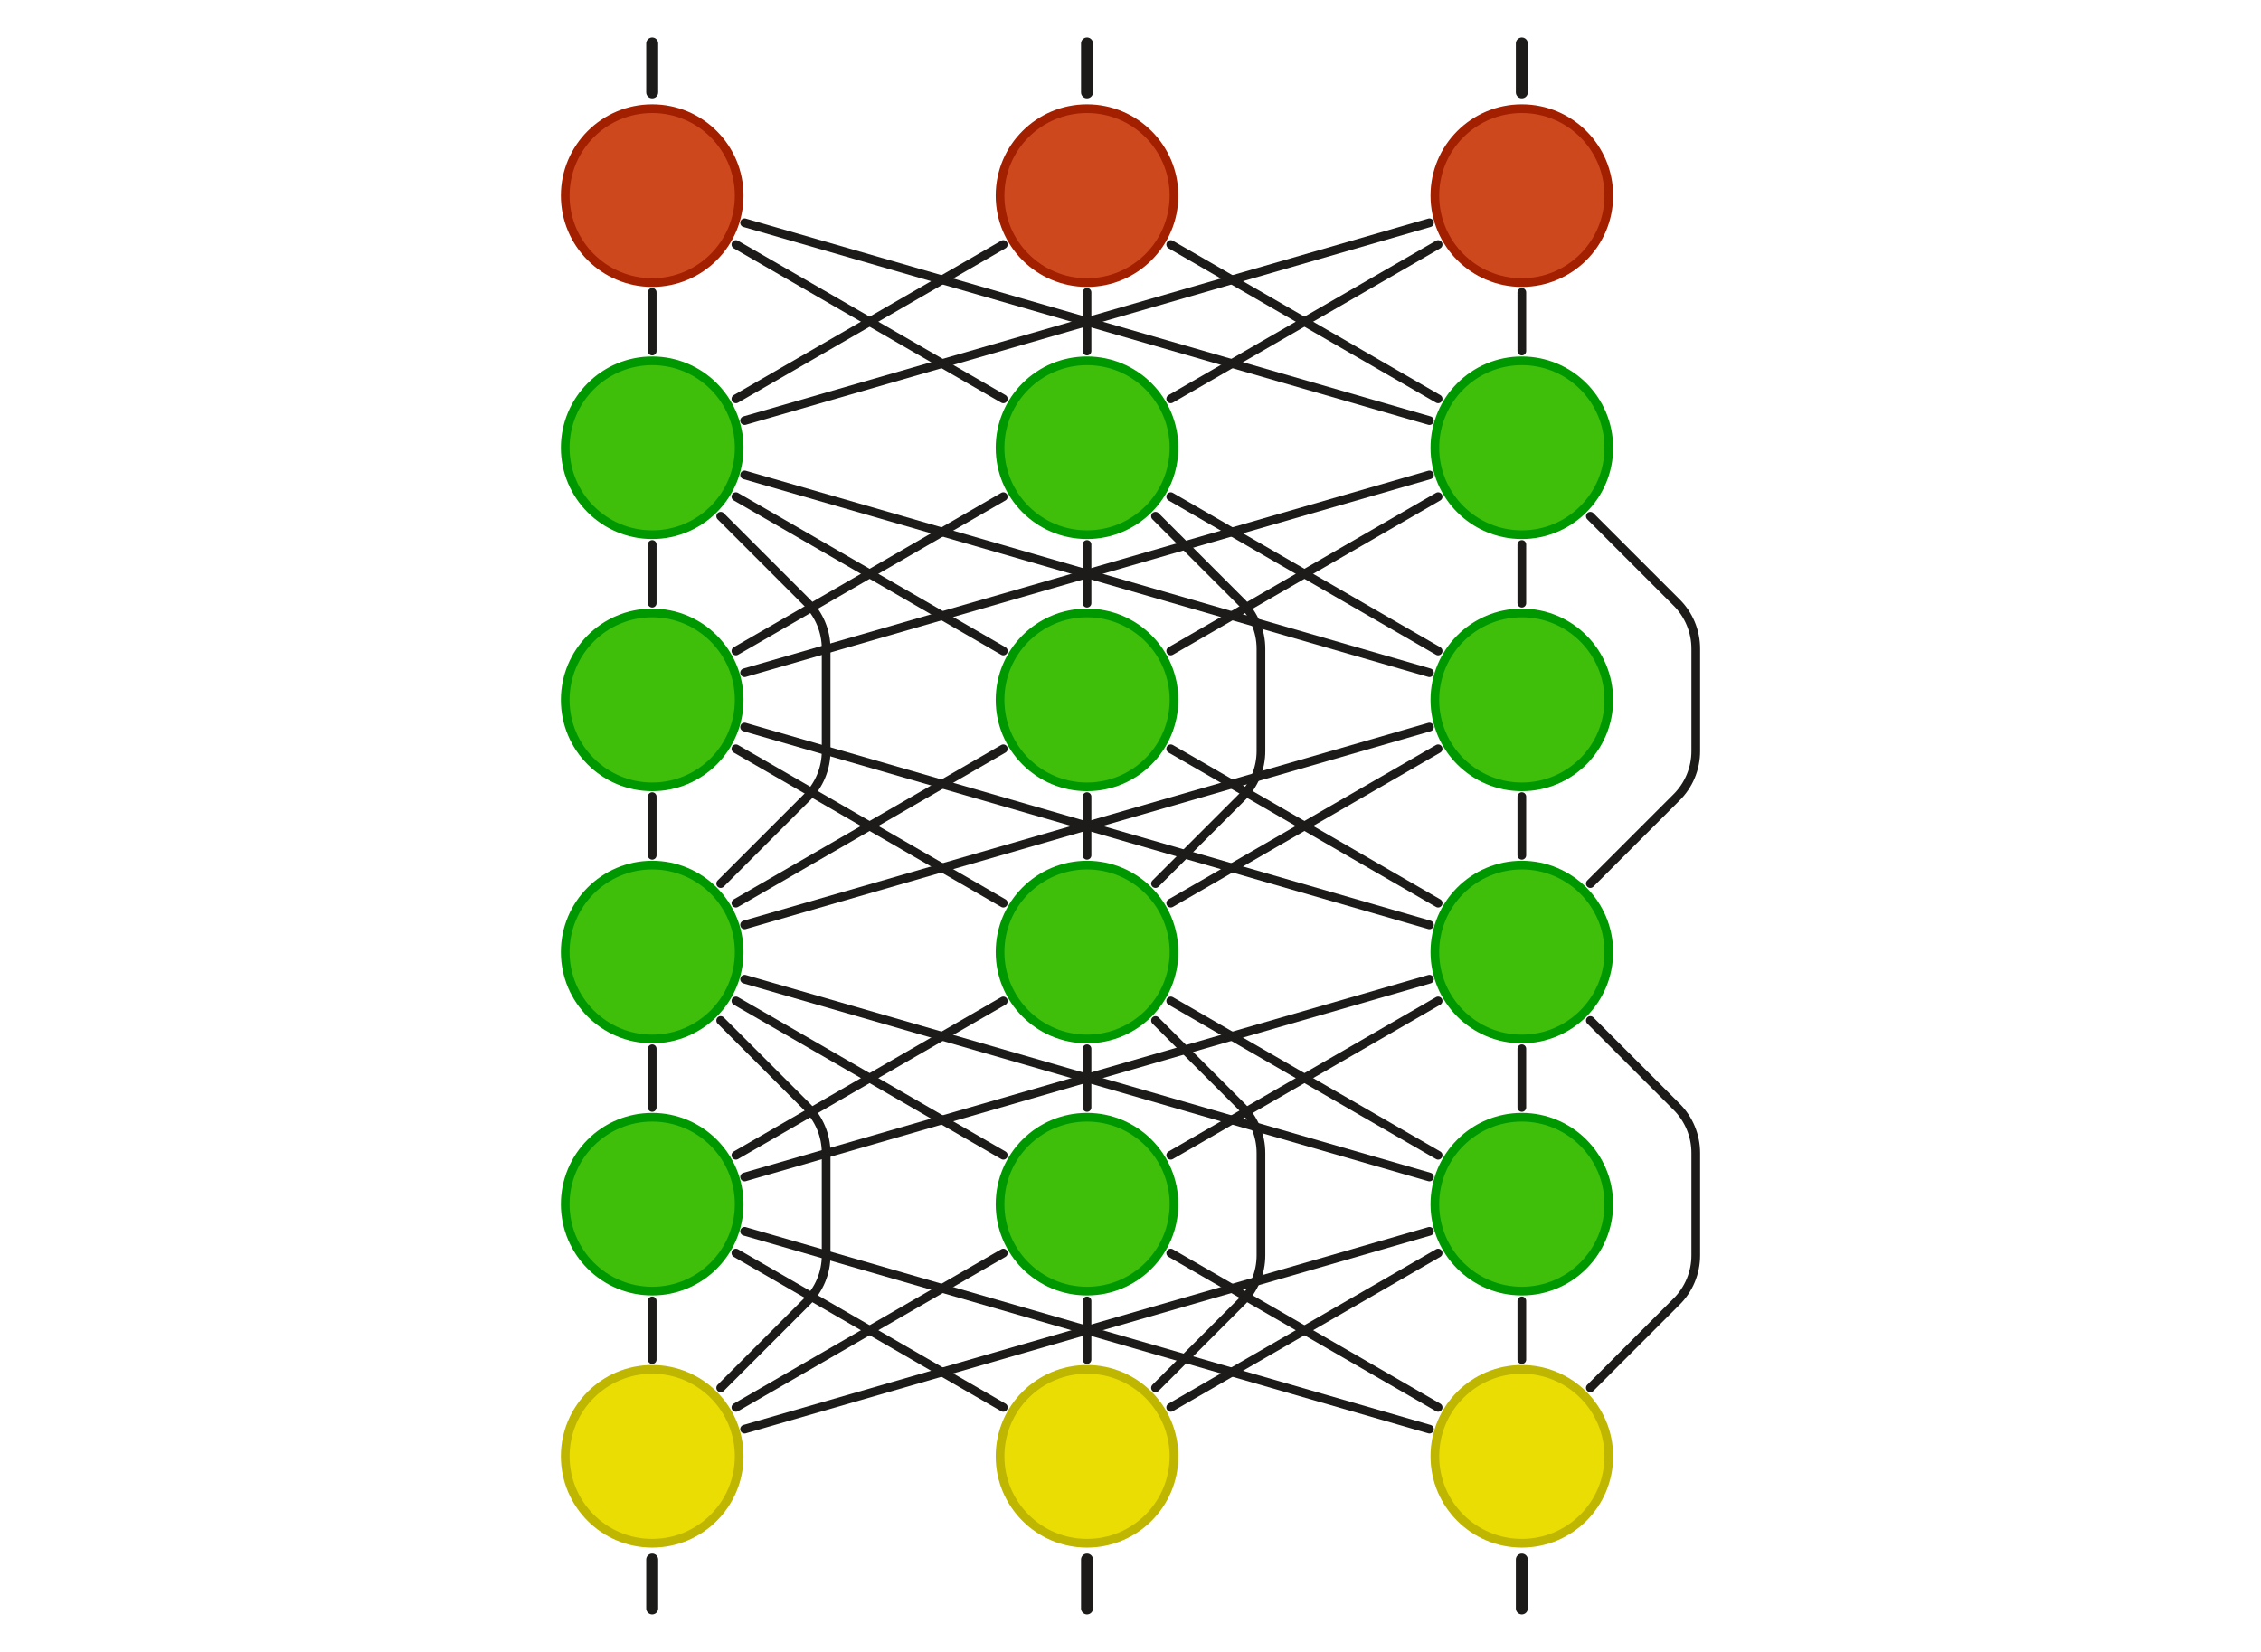
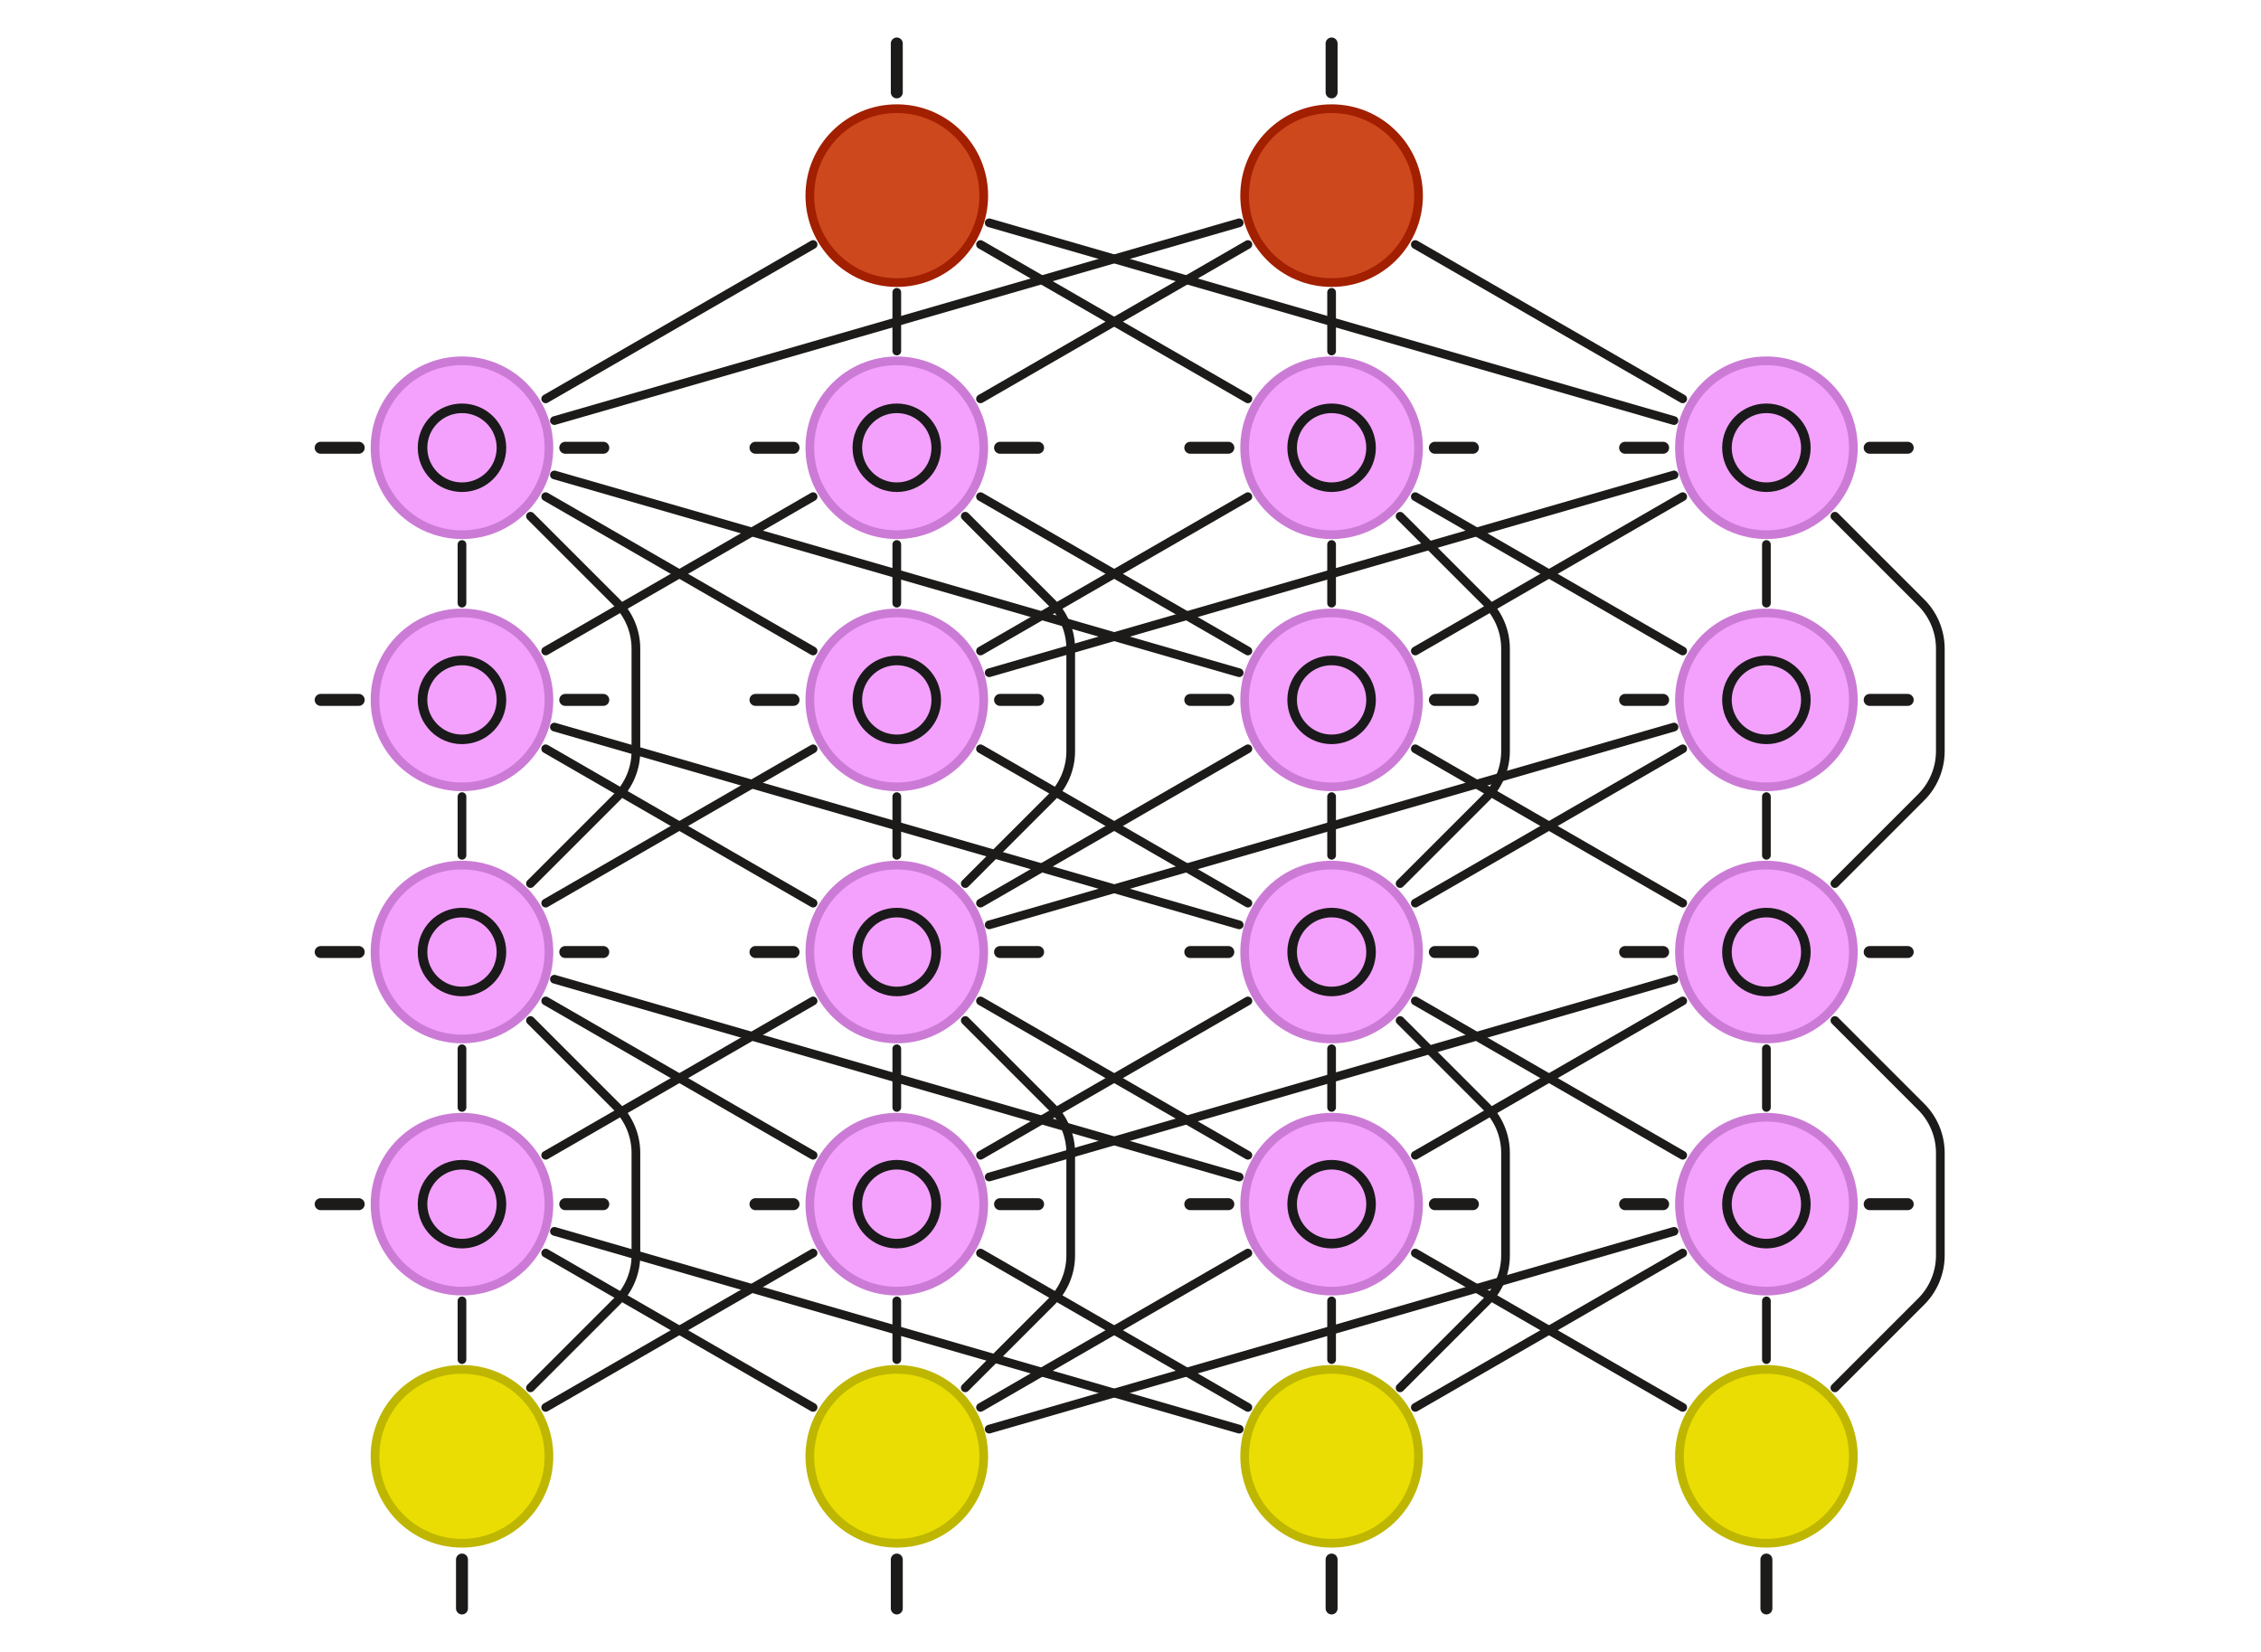
<svg xmlns="http://www.w3.org/2000/svg" viewBox="0 0 208 152" width="416" height="304" role="img">
  <defs>
    <marker id="arr-resnet" viewBox="0 0 10 10" refX="8" refY="5" markerUnits="userSpaceOnUse" markerWidth="5.4" markerHeight="5.4" orient="auto-start-reverse">
      <path d="M2 1L8 5L2 9" fill="none" stroke="#1C1B19" stroke-width="1.481" stroke-linecap="round" stroke-linejoin="round" />
    </marker>
  </defs>
  <g fill="none" stroke="#1C1B19" stroke-width="0.8" stroke-linecap="round" stroke-linejoin="round">
-     <line x1="60" y1="125.1" x2="60" y2="119.7" />
-     <line x1="92.3" y1="129.5" x2="67.7" y2="115.3" />
-     <line x1="131.5" y1="131.5" x2="68.5" y2="113.3" />
-     <line x1="67.7" y1="129.5" x2="92.3" y2="115.3" />
-     <line x1="100" y1="125.1" x2="100" y2="119.7" />
-     <line x1="132.3" y1="129.5" x2="107.7" y2="115.3" />
-     <line x1="68.5" y1="131.5" x2="131.5" y2="113.3" />
-     <line x1="107.7" y1="129.5" x2="132.3" y2="115.3" />
-     <line x1="140" y1="125.1" x2="140" y2="119.7" />
-     <line x1="60" y1="101.9" x2="60" y2="96.5" />
-     <line x1="92.3" y1="106.3" x2="67.7" y2="92.1" />
-     <line x1="131.5" y1="108.3" x2="68.5" y2="90.1" />
-     <line x1="67.7" y1="106.3" x2="92.3" y2="92.1" />
-     <line x1="100" y1="101.9" x2="100" y2="96.5" />
-     <line x1="132.3" y1="106.3" x2="107.7" y2="92.1" />
-     <line x1="68.5" y1="108.3" x2="131.5" y2="90.1" />
-     <line x1="107.7" y1="106.3" x2="132.3" y2="92.1" />
-     <line x1="140" y1="101.9" x2="140" y2="96.5" />
-     <line x1="60" y1="78.7" x2="60" y2="73.3" />
-     <line x1="92.3" y1="83.1" x2="67.7" y2="68.9" />
-     <line x1="131.5" y1="85.1" x2="68.5" y2="66.9" />
-     <line x1="67.7" y1="83.1" x2="92.3" y2="68.9" />
-     <line x1="100" y1="78.7" x2="100" y2="73.3" />
-     <line x1="132.3" y1="83.1" x2="107.7" y2="68.9" />
-     <line x1="68.5" y1="85.1" x2="131.5" y2="66.9" />
-     <line x1="107.7" y1="83.1" x2="132.3" y2="68.9" />
-     <line x1="140" y1="78.7" x2="140" y2="73.3" />
-     <line x1="60" y1="55.5" x2="60" y2="50.1" />
-     <line x1="92.3" y1="59.9" x2="67.7" y2="45.7" />
-     <line x1="131.5" y1="61.9" x2="68.5" y2="43.7" />
-     <line x1="67.7" y1="59.9" x2="92.3" y2="45.7" />
-     <line x1="100" y1="55.5" x2="100" y2="50.1" />
-     <line x1="132.3" y1="59.9" x2="107.7" y2="45.7" />
-     <line x1="68.5" y1="61.9" x2="131.5" y2="43.7" />
-     <line x1="107.7" y1="59.9" x2="132.3" y2="45.7" />
-     <line x1="140" y1="55.5" x2="140" y2="50.1" />
-     <line x1="60" y1="32.3" x2="60" y2="26.9" />
-     <line x1="92.3" y1="36.7" x2="67.7" y2="22.5" />
-     <line x1="131.5" y1="38.7" x2="68.5" y2="20.5" />
-     <line x1="67.7" y1="36.7" x2="92.3" y2="22.5" />
-     <line x1="100" y1="32.3" x2="100" y2="26.9" />
-     <line x1="132.3" y1="36.7" x2="107.7" y2="22.5" />
-     <line x1="68.5" y1="38.7" x2="131.5" y2="20.5" />
-     <line x1="107.7" y1="36.7" x2="132.3" y2="22.5" />
-     <line x1="140" y1="32.3" x2="140" y2="26.9" />
+     <line x1="42.5" y1="125.1" x2="42.5" y2="119.7" />
+     <line x1="74.8" y1="129.5" x2="50.2" y2="115.3" />
+     <line x1="114" y1="131.5" x2="51" y2="113.3" />
+     <line x1="50.2" y1="129.5" x2="74.8" y2="115.3" />
+     <line x1="82.5" y1="125.1" x2="82.5" y2="119.7" />
+     <line x1="114.8" y1="129.5" x2="90.2" y2="115.3" />
+     <line x1="90.2" y1="129.5" x2="114.8" y2="115.3" />
+     <line x1="122.5" y1="125.1" x2="122.5" y2="119.7" />
+     <line x1="154.8" y1="129.5" x2="130.2" y2="115.3" />
+     <line x1="91" y1="131.5" x2="154" y2="113.3" />
+     <line x1="130.2" y1="129.5" x2="154.8" y2="115.3" />
+     <line x1="162.5" y1="125.1" x2="162.5" y2="119.7" />
+     <line x1="42.5" y1="101.9" x2="42.5" y2="96.5" />
+     <line x1="74.8" y1="106.3" x2="50.2" y2="92.1" />
+     <line x1="114" y1="108.3" x2="51" y2="90.1" />
+     <line x1="50.2" y1="106.3" x2="74.8" y2="92.1" />
+     <line x1="82.5" y1="101.9" x2="82.5" y2="96.5" />
+     <line x1="114.8" y1="106.3" x2="90.2" y2="92.1" />
+     <line x1="90.2" y1="106.3" x2="114.8" y2="92.1" />
+     <line x1="122.5" y1="101.9" x2="122.5" y2="96.5" />
+     <line x1="154.8" y1="106.3" x2="130.2" y2="92.1" />
+     <line x1="91" y1="108.3" x2="154" y2="90.1" />
+     <line x1="130.2" y1="106.3" x2="154.8" y2="92.1" />
+     <line x1="162.5" y1="101.9" x2="162.5" y2="96.5" />
+     <line x1="42.5" y1="78.7" x2="42.5" y2="73.3" />
+     <line x1="74.8" y1="83.1" x2="50.2" y2="68.9" />
+     <line x1="114" y1="85.1" x2="51" y2="66.9" />
+     <line x1="50.2" y1="83.1" x2="74.8" y2="68.9" />
+     <line x1="82.5" y1="78.7" x2="82.5" y2="73.3" />
+     <line x1="114.8" y1="83.1" x2="90.2" y2="68.9" />
+     <line x1="90.2" y1="83.1" x2="114.8" y2="68.9" />
+     <line x1="122.5" y1="78.7" x2="122.5" y2="73.3" />
+     <line x1="154.8" y1="83.1" x2="130.2" y2="68.9" />
+     <line x1="91" y1="85.1" x2="154" y2="66.9" />
+     <line x1="130.2" y1="83.1" x2="154.8" y2="68.9" />
+     <line x1="162.5" y1="78.7" x2="162.5" y2="73.3" />
+     <line x1="42.5" y1="55.5" x2="42.5" y2="50.1" />
+     <line x1="74.8" y1="59.9" x2="50.2" y2="45.7" />
+     <line x1="114" y1="61.9" x2="51" y2="43.7" />
+     <line x1="50.2" y1="59.9" x2="74.8" y2="45.7" />
+     <line x1="82.5" y1="55.5" x2="82.5" y2="50.1" />
+     <line x1="114.8" y1="59.9" x2="90.2" y2="45.7" />
+     <line x1="90.2" y1="59.9" x2="114.8" y2="45.7" />
+     <line x1="122.5" y1="55.5" x2="122.5" y2="50.1" />
+     <line x1="154.8" y1="59.9" x2="130.2" y2="45.7" />
+     <line x1="91" y1="61.9" x2="154" y2="43.7" />
+     <line x1="130.2" y1="59.9" x2="154.8" y2="45.7" />
+     <line x1="162.5" y1="55.5" x2="162.5" y2="50.1" />
+     <line x1="50.2" y1="36.7" x2="74.8" y2="22.5" />
+     <line x1="82.5" y1="32.3" x2="82.5" y2="26.9" />
+     <line x1="114.8" y1="36.7" x2="90.2" y2="22.5" />
+     <line x1="154" y1="38.7" x2="91" y2="20.5" />
+     <line x1="51" y1="38.7" x2="114" y2="20.5" />
+     <line x1="90.2" y1="36.7" x2="114.8" y2="22.5" />
+     <line x1="122.5" y1="32.3" x2="122.5" y2="26.9" />
+     <line x1="154.8" y1="36.7" x2="130.2" y2="22.5" />
  </g>
  <g fill="none" stroke="#1C1B19" stroke-width="0.8" stroke-linecap="round" stroke-linejoin="round">
-     <path d="M66.3,127.7 L74.2,119.8 A6,6 0 0 0 76,115.5 L76,106.1 A6,6 0 0 0 74.2,101.8 L66.3,93.9" />
-     <path d="M106.3,127.7 L114.2,119.8 A6,6 0 0 0 116,115.5 L116,106.1 A6,6 0 0 0 114.2,101.8 L106.3,93.9" />
-     <path d="M146.3,127.7 L154.2,119.8 A6,6 0 0 0 156,115.5 L156,106.1 A6,6 0 0 0 154.2,101.8 L146.3,93.9" />
-     <path d="M66.3,81.3 L74.2,73.4 A6,6 0 0 0 76,69.1 L76,59.7 A6,6 0 0 0 74.2,55.4 L66.3,47.5" />
-     <path d="M106.3,81.3 L114.2,73.4 A6,6 0 0 0 116,69.1 L116,59.7 A6,6 0 0 0 114.2,55.4 L106.3,47.5" />
-     <path d="M146.3,81.3 L154.2,73.4 A6,6 0 0 0 156,69.1 L156,59.7 A6,6 0 0 0 154.2,55.4 L146.3,47.5" />
-   </g>
-   <circle cx="60" cy="134" r="8" fill="#E9DD03" stroke="#BEB600" stroke-width="0.8" />
-   <g stroke="#1C1B19" stroke-width="1.1" stroke-linecap="round">
-     <line x1="60" y1="143.5" x2="60" y2="148" />
-   </g>
-   <circle cx="100" cy="134" r="8" fill="#E9DD03" stroke="#BEB600" stroke-width="0.8" />
-   <g stroke="#1C1B19" stroke-width="1.1" stroke-linecap="round">
-     <line x1="100" y1="143.5" x2="100" y2="148" />
-   </g>
-   <circle cx="140" cy="134" r="8" fill="#E9DD03" stroke="#BEB600" stroke-width="0.8" />
-   <g stroke="#1C1B19" stroke-width="1.1" stroke-linecap="round">
-     <line x1="140" y1="143.5" x2="140" y2="148" />
-   </g>
-   <circle cx="60" cy="110.8" r="8" fill="#3FBF0A" stroke="#009800" stroke-width="0.8" />
-   <circle cx="100" cy="110.8" r="8" fill="#3FBF0A" stroke="#009800" stroke-width="0.8" />
-   <circle cx="140" cy="110.8" r="8" fill="#3FBF0A" stroke="#009800" stroke-width="0.8" />
-   <circle cx="60" cy="87.6" r="8" fill="#3FBF0A" stroke="#009800" stroke-width="0.8" />
-   <circle cx="100" cy="87.6" r="8" fill="#3FBF0A" stroke="#009800" stroke-width="0.8" />
-   <circle cx="140" cy="87.6" r="8" fill="#3FBF0A" stroke="#009800" stroke-width="0.8" />
-   <circle cx="60" cy="64.4" r="8" fill="#3FBF0A" stroke="#009800" stroke-width="0.8" />
-   <circle cx="100" cy="64.4" r="8" fill="#3FBF0A" stroke="#009800" stroke-width="0.8" />
-   <circle cx="140" cy="64.4" r="8" fill="#3FBF0A" stroke="#009800" stroke-width="0.8" />
-   <circle cx="60" cy="41.2" r="8" fill="#3FBF0A" stroke="#009800" stroke-width="0.8" />
-   <circle cx="100" cy="41.2" r="8" fill="#3FBF0A" stroke="#009800" stroke-width="0.8" />
-   <circle cx="140" cy="41.2" r="8" fill="#3FBF0A" stroke="#009800" stroke-width="0.8" />
-   <circle cx="60" cy="18" r="8" fill="#CE481E" stroke="#A21F00" stroke-width="0.8" />
-   <g stroke="#1C1B19" stroke-width="1.1" stroke-linecap="round">
-     <line x1="60" y1="8.5" x2="60" y2="4" />
-   </g>
-   <circle cx="100" cy="18" r="8" fill="#CE481E" stroke="#A21F00" stroke-width="0.8" />
-   <g stroke="#1C1B19" stroke-width="1.1" stroke-linecap="round">
-     <line x1="100" y1="8.5" x2="100" y2="4" />
-   </g>
-   <circle cx="140" cy="18" r="8" fill="#CE481E" stroke="#A21F00" stroke-width="0.8" />
-   <g stroke="#1C1B19" stroke-width="1.1" stroke-linecap="round">
-     <line x1="140" y1="8.5" x2="140" y2="4" />
+     <path d="M48.8,127.7 L56.7,119.8 A6,6 0 0 0 58.5,115.5 L58.5,106.1 A6,6 0 0 0 56.7,101.8 L48.8,93.9" />
+     <path d="M88.8,127.7 L96.7,119.8 A6,6 0 0 0 98.5,115.5 L98.5,106.1 A6,6 0 0 0 96.7,101.8 L88.8,93.9" />
+     <path d="M128.8,127.7 L136.7,119.8 A6,6 0 0 0 138.5,115.5 L138.5,106.1 A6,6 0 0 0 136.7,101.8 L128.8,93.9" />
+     <path d="M168.8,127.7 L176.7,119.8 A6,6 0 0 0 178.5,115.5 L178.5,106.1 A6,6 0 0 0 176.7,101.8 L168.8,93.9" />
+     <path d="M48.8,81.3 L56.7,73.4 A6,6 0 0 0 58.5,69.1 L58.5,59.7 A6,6 0 0 0 56.7,55.4 L48.8,47.5" />
+     <path d="M88.8,81.3 L96.7,73.4 A6,6 0 0 0 98.5,69.1 L98.5,59.7 A6,6 0 0 0 96.7,55.4 L88.8,47.5" />
+     <path d="M128.8,81.3 L136.7,73.4 A6,6 0 0 0 138.5,69.1 L138.5,59.7 A6,6 0 0 0 136.7,55.4 L128.8,47.5" />
+     <path d="M168.8,81.3 L176.7,73.4 A6,6 0 0 0 178.5,69.1 L178.5,59.7 A6,6 0 0 0 176.7,55.4 L168.8,47.5" />
+   </g>
+   <circle cx="42.5" cy="134" r="8" fill="#E9DD03" stroke="#BEB600" stroke-width="0.8" />
+   <g stroke="#1C1B19" stroke-width="1.1" stroke-linecap="round">
+     <line x1="42.5" y1="143.5" x2="42.5" y2="148" />
+   </g>
+   <circle cx="82.5" cy="134" r="8" fill="#E9DD03" stroke="#BEB600" stroke-width="0.8" />
+   <g stroke="#1C1B19" stroke-width="1.1" stroke-linecap="round">
+     <line x1="82.5" y1="143.5" x2="82.5" y2="148" />
+   </g>
+   <circle cx="122.5" cy="134" r="8" fill="#E9DD03" stroke="#BEB600" stroke-width="0.8" />
+   <g stroke="#1C1B19" stroke-width="1.1" stroke-linecap="round">
+     <line x1="122.5" y1="143.5" x2="122.5" y2="148" />
+   </g>
+   <circle cx="162.5" cy="134" r="8" fill="#E9DD03" stroke="#BEB600" stroke-width="0.8" />
+   <g stroke="#1C1B19" stroke-width="1.1" stroke-linecap="round">
+     <line x1="162.5" y1="143.5" x2="162.5" y2="148" />
+   </g>
+   <circle cx="42.5" cy="110.8" r="8" fill="#F4A1FD" stroke="#CB7BD5" stroke-width="0.8" />
+   <g fill="none" stroke="#1A1A1A" stroke-width="0.8" stroke-linejoin="round" transform="translate(42.5 110.8) scale(1.1) translate(-42.5 -110.8)">
+     <circle cx="42.5" cy="110.8" r="3.3" />
+   </g>
+   <g stroke="#1C1B19" stroke-width="1.1" stroke-linecap="round">
+     <line x1="52" y1="110.8" x2="55.5" y2="110.8" />
+     <line x1="33" y1="110.8" x2="29.5" y2="110.8" />
+   </g>
+   <circle cx="82.5" cy="110.8" r="8" fill="#F4A1FD" stroke="#CB7BD5" stroke-width="0.8" />
+   <g fill="none" stroke="#1A1A1A" stroke-width="0.8" stroke-linejoin="round" transform="translate(82.5 110.8) scale(1.1) translate(-82.5 -110.8)">
+     <circle cx="82.5" cy="110.8" r="3.3" />
+   </g>
+   <g stroke="#1C1B19" stroke-width="1.1" stroke-linecap="round">
+     <line x1="92" y1="110.8" x2="95.5" y2="110.8" />
+     <line x1="73" y1="110.8" x2="69.5" y2="110.8" />
+   </g>
+   <circle cx="122.5" cy="110.8" r="8" fill="#F4A1FD" stroke="#CB7BD5" stroke-width="0.8" />
+   <g fill="none" stroke="#1A1A1A" stroke-width="0.8" stroke-linejoin="round" transform="translate(122.5 110.8) scale(1.1) translate(-122.5 -110.8)">
+     <circle cx="122.5" cy="110.8" r="3.3" />
+   </g>
+   <g stroke="#1C1B19" stroke-width="1.1" stroke-linecap="round">
+     <line x1="132" y1="110.8" x2="135.5" y2="110.8" />
+     <line x1="113" y1="110.8" x2="109.5" y2="110.8" />
+   </g>
+   <circle cx="162.5" cy="110.8" r="8" fill="#F4A1FD" stroke="#CB7BD5" stroke-width="0.8" />
+   <g fill="none" stroke="#1A1A1A" stroke-width="0.8" stroke-linejoin="round" transform="translate(162.5 110.8) scale(1.1) translate(-162.5 -110.8)">
+     <circle cx="162.5" cy="110.8" r="3.3" />
+   </g>
+   <g stroke="#1C1B19" stroke-width="1.1" stroke-linecap="round">
+     <line x1="172" y1="110.8" x2="175.5" y2="110.8" />
+     <line x1="153" y1="110.8" x2="149.5" y2="110.8" />
+   </g>
+   <circle cx="42.5" cy="87.6" r="8" fill="#F4A1FD" stroke="#CB7BD5" stroke-width="0.8" />
+   <g fill="none" stroke="#1A1A1A" stroke-width="0.8" stroke-linejoin="round" transform="translate(42.5 87.6) scale(1.1) translate(-42.5 -87.6)">
+     <circle cx="42.5" cy="87.6" r="3.3" />
+   </g>
+   <g stroke="#1C1B19" stroke-width="1.1" stroke-linecap="round">
+     <line x1="52" y1="87.6" x2="55.5" y2="87.6" />
+     <line x1="33" y1="87.6" x2="29.5" y2="87.6" />
+   </g>
+   <circle cx="82.5" cy="87.6" r="8" fill="#F4A1FD" stroke="#CB7BD5" stroke-width="0.8" />
+   <g fill="none" stroke="#1A1A1A" stroke-width="0.8" stroke-linejoin="round" transform="translate(82.5 87.6) scale(1.1) translate(-82.5 -87.6)">
+     <circle cx="82.5" cy="87.6" r="3.3" />
+   </g>
+   <g stroke="#1C1B19" stroke-width="1.1" stroke-linecap="round">
+     <line x1="92" y1="87.6" x2="95.5" y2="87.6" />
+     <line x1="73" y1="87.6" x2="69.5" y2="87.6" />
+   </g>
+   <circle cx="122.5" cy="87.6" r="8" fill="#F4A1FD" stroke="#CB7BD5" stroke-width="0.8" />
+   <g fill="none" stroke="#1A1A1A" stroke-width="0.8" stroke-linejoin="round" transform="translate(122.5 87.6) scale(1.1) translate(-122.5 -87.6)">
+     <circle cx="122.5" cy="87.6" r="3.3" />
+   </g>
+   <g stroke="#1C1B19" stroke-width="1.1" stroke-linecap="round">
+     <line x1="132" y1="87.6" x2="135.5" y2="87.6" />
+     <line x1="113" y1="87.6" x2="109.5" y2="87.6" />
+   </g>
+   <circle cx="162.5" cy="87.6" r="8" fill="#F4A1FD" stroke="#CB7BD5" stroke-width="0.8" />
+   <g fill="none" stroke="#1A1A1A" stroke-width="0.8" stroke-linejoin="round" transform="translate(162.5 87.6) scale(1.1) translate(-162.5 -87.6)">
+     <circle cx="162.5" cy="87.6" r="3.3" />
+   </g>
+   <g stroke="#1C1B19" stroke-width="1.1" stroke-linecap="round">
+     <line x1="172" y1="87.6" x2="175.5" y2="87.6" />
+     <line x1="153" y1="87.6" x2="149.5" y2="87.6" />
+   </g>
+   <circle cx="42.5" cy="64.4" r="8" fill="#F4A1FD" stroke="#CB7BD5" stroke-width="0.8" />
+   <g fill="none" stroke="#1A1A1A" stroke-width="0.8" stroke-linejoin="round" transform="translate(42.5 64.4) scale(1.1) translate(-42.5 -64.4)">
+     <circle cx="42.5" cy="64.4" r="3.3" />
+   </g>
+   <g stroke="#1C1B19" stroke-width="1.1" stroke-linecap="round">
+     <line x1="52" y1="64.4" x2="55.5" y2="64.4" />
+     <line x1="33" y1="64.4" x2="29.5" y2="64.4" />
+   </g>
+   <circle cx="82.5" cy="64.4" r="8" fill="#F4A1FD" stroke="#CB7BD5" stroke-width="0.8" />
+   <g fill="none" stroke="#1A1A1A" stroke-width="0.8" stroke-linejoin="round" transform="translate(82.5 64.4) scale(1.1) translate(-82.5 -64.4)">
+     <circle cx="82.5" cy="64.4" r="3.3" />
+   </g>
+   <g stroke="#1C1B19" stroke-width="1.1" stroke-linecap="round">
+     <line x1="92" y1="64.4" x2="95.5" y2="64.4" />
+     <line x1="73" y1="64.4" x2="69.5" y2="64.4" />
+   </g>
+   <circle cx="122.5" cy="64.4" r="8" fill="#F4A1FD" stroke="#CB7BD5" stroke-width="0.8" />
+   <g fill="none" stroke="#1A1A1A" stroke-width="0.8" stroke-linejoin="round" transform="translate(122.5 64.4) scale(1.1) translate(-122.5 -64.4)">
+     <circle cx="122.5" cy="64.4" r="3.3" />
+   </g>
+   <g stroke="#1C1B19" stroke-width="1.1" stroke-linecap="round">
+     <line x1="132" y1="64.4" x2="135.5" y2="64.4" />
+     <line x1="113" y1="64.4" x2="109.5" y2="64.4" />
+   </g>
+   <circle cx="162.5" cy="64.4" r="8" fill="#F4A1FD" stroke="#CB7BD5" stroke-width="0.8" />
+   <g fill="none" stroke="#1A1A1A" stroke-width="0.8" stroke-linejoin="round" transform="translate(162.5 64.4) scale(1.1) translate(-162.5 -64.4)">
+     <circle cx="162.5" cy="64.4" r="3.3" />
+   </g>
+   <g stroke="#1C1B19" stroke-width="1.1" stroke-linecap="round">
+     <line x1="172" y1="64.4" x2="175.5" y2="64.4" />
+     <line x1="153" y1="64.4" x2="149.5" y2="64.4" />
+   </g>
+   <circle cx="42.5" cy="41.2" r="8" fill="#F4A1FD" stroke="#CB7BD5" stroke-width="0.8" />
+   <g fill="none" stroke="#1A1A1A" stroke-width="0.8" stroke-linejoin="round" transform="translate(42.5 41.2) scale(1.1) translate(-42.5 -41.2)">
+     <circle cx="42.5" cy="41.2" r="3.3" />
+   </g>
+   <g stroke="#1C1B19" stroke-width="1.1" stroke-linecap="round">
+     <line x1="52" y1="41.2" x2="55.5" y2="41.2" />
+     <line x1="33" y1="41.2" x2="29.5" y2="41.2" />
+   </g>
+   <circle cx="82.5" cy="41.2" r="8" fill="#F4A1FD" stroke="#CB7BD5" stroke-width="0.8" />
+   <g fill="none" stroke="#1A1A1A" stroke-width="0.8" stroke-linejoin="round" transform="translate(82.5 41.2) scale(1.1) translate(-82.5 -41.2)">
+     <circle cx="82.5" cy="41.2" r="3.3" />
+   </g>
+   <g stroke="#1C1B19" stroke-width="1.1" stroke-linecap="round">
+     <line x1="92" y1="41.2" x2="95.5" y2="41.2" />
+     <line x1="73" y1="41.2" x2="69.5" y2="41.2" />
+   </g>
+   <circle cx="122.5" cy="41.2" r="8" fill="#F4A1FD" stroke="#CB7BD5" stroke-width="0.8" />
+   <g fill="none" stroke="#1A1A1A" stroke-width="0.8" stroke-linejoin="round" transform="translate(122.5 41.2) scale(1.1) translate(-122.5 -41.2)">
+     <circle cx="122.5" cy="41.2" r="3.3" />
+   </g>
+   <g stroke="#1C1B19" stroke-width="1.1" stroke-linecap="round">
+     <line x1="132" y1="41.2" x2="135.5" y2="41.2" />
+     <line x1="113" y1="41.2" x2="109.5" y2="41.2" />
+   </g>
+   <circle cx="162.5" cy="41.2" r="8" fill="#F4A1FD" stroke="#CB7BD5" stroke-width="0.8" />
+   <g fill="none" stroke="#1A1A1A" stroke-width="0.8" stroke-linejoin="round" transform="translate(162.5 41.2) scale(1.1) translate(-162.5 -41.2)">
+     <circle cx="162.5" cy="41.2" r="3.3" />
+   </g>
+   <g stroke="#1C1B19" stroke-width="1.1" stroke-linecap="round">
+     <line x1="172" y1="41.2" x2="175.5" y2="41.2" />
+     <line x1="153" y1="41.2" x2="149.5" y2="41.2" />
+   </g>
+   <circle cx="82.5" cy="18" r="8" fill="#CE481E" stroke="#A21F00" stroke-width="0.8" />
+   <g stroke="#1C1B19" stroke-width="1.1" stroke-linecap="round">
+     <line x1="82.5" y1="8.5" x2="82.5" y2="4" />
+   </g>
+   <circle cx="122.5" cy="18" r="8" fill="#CE481E" stroke="#A21F00" stroke-width="0.8" />
+   <g stroke="#1C1B19" stroke-width="1.1" stroke-linecap="round">
+     <line x1="122.5" y1="8.5" x2="122.5" y2="4" />
  </g>
</svg>
